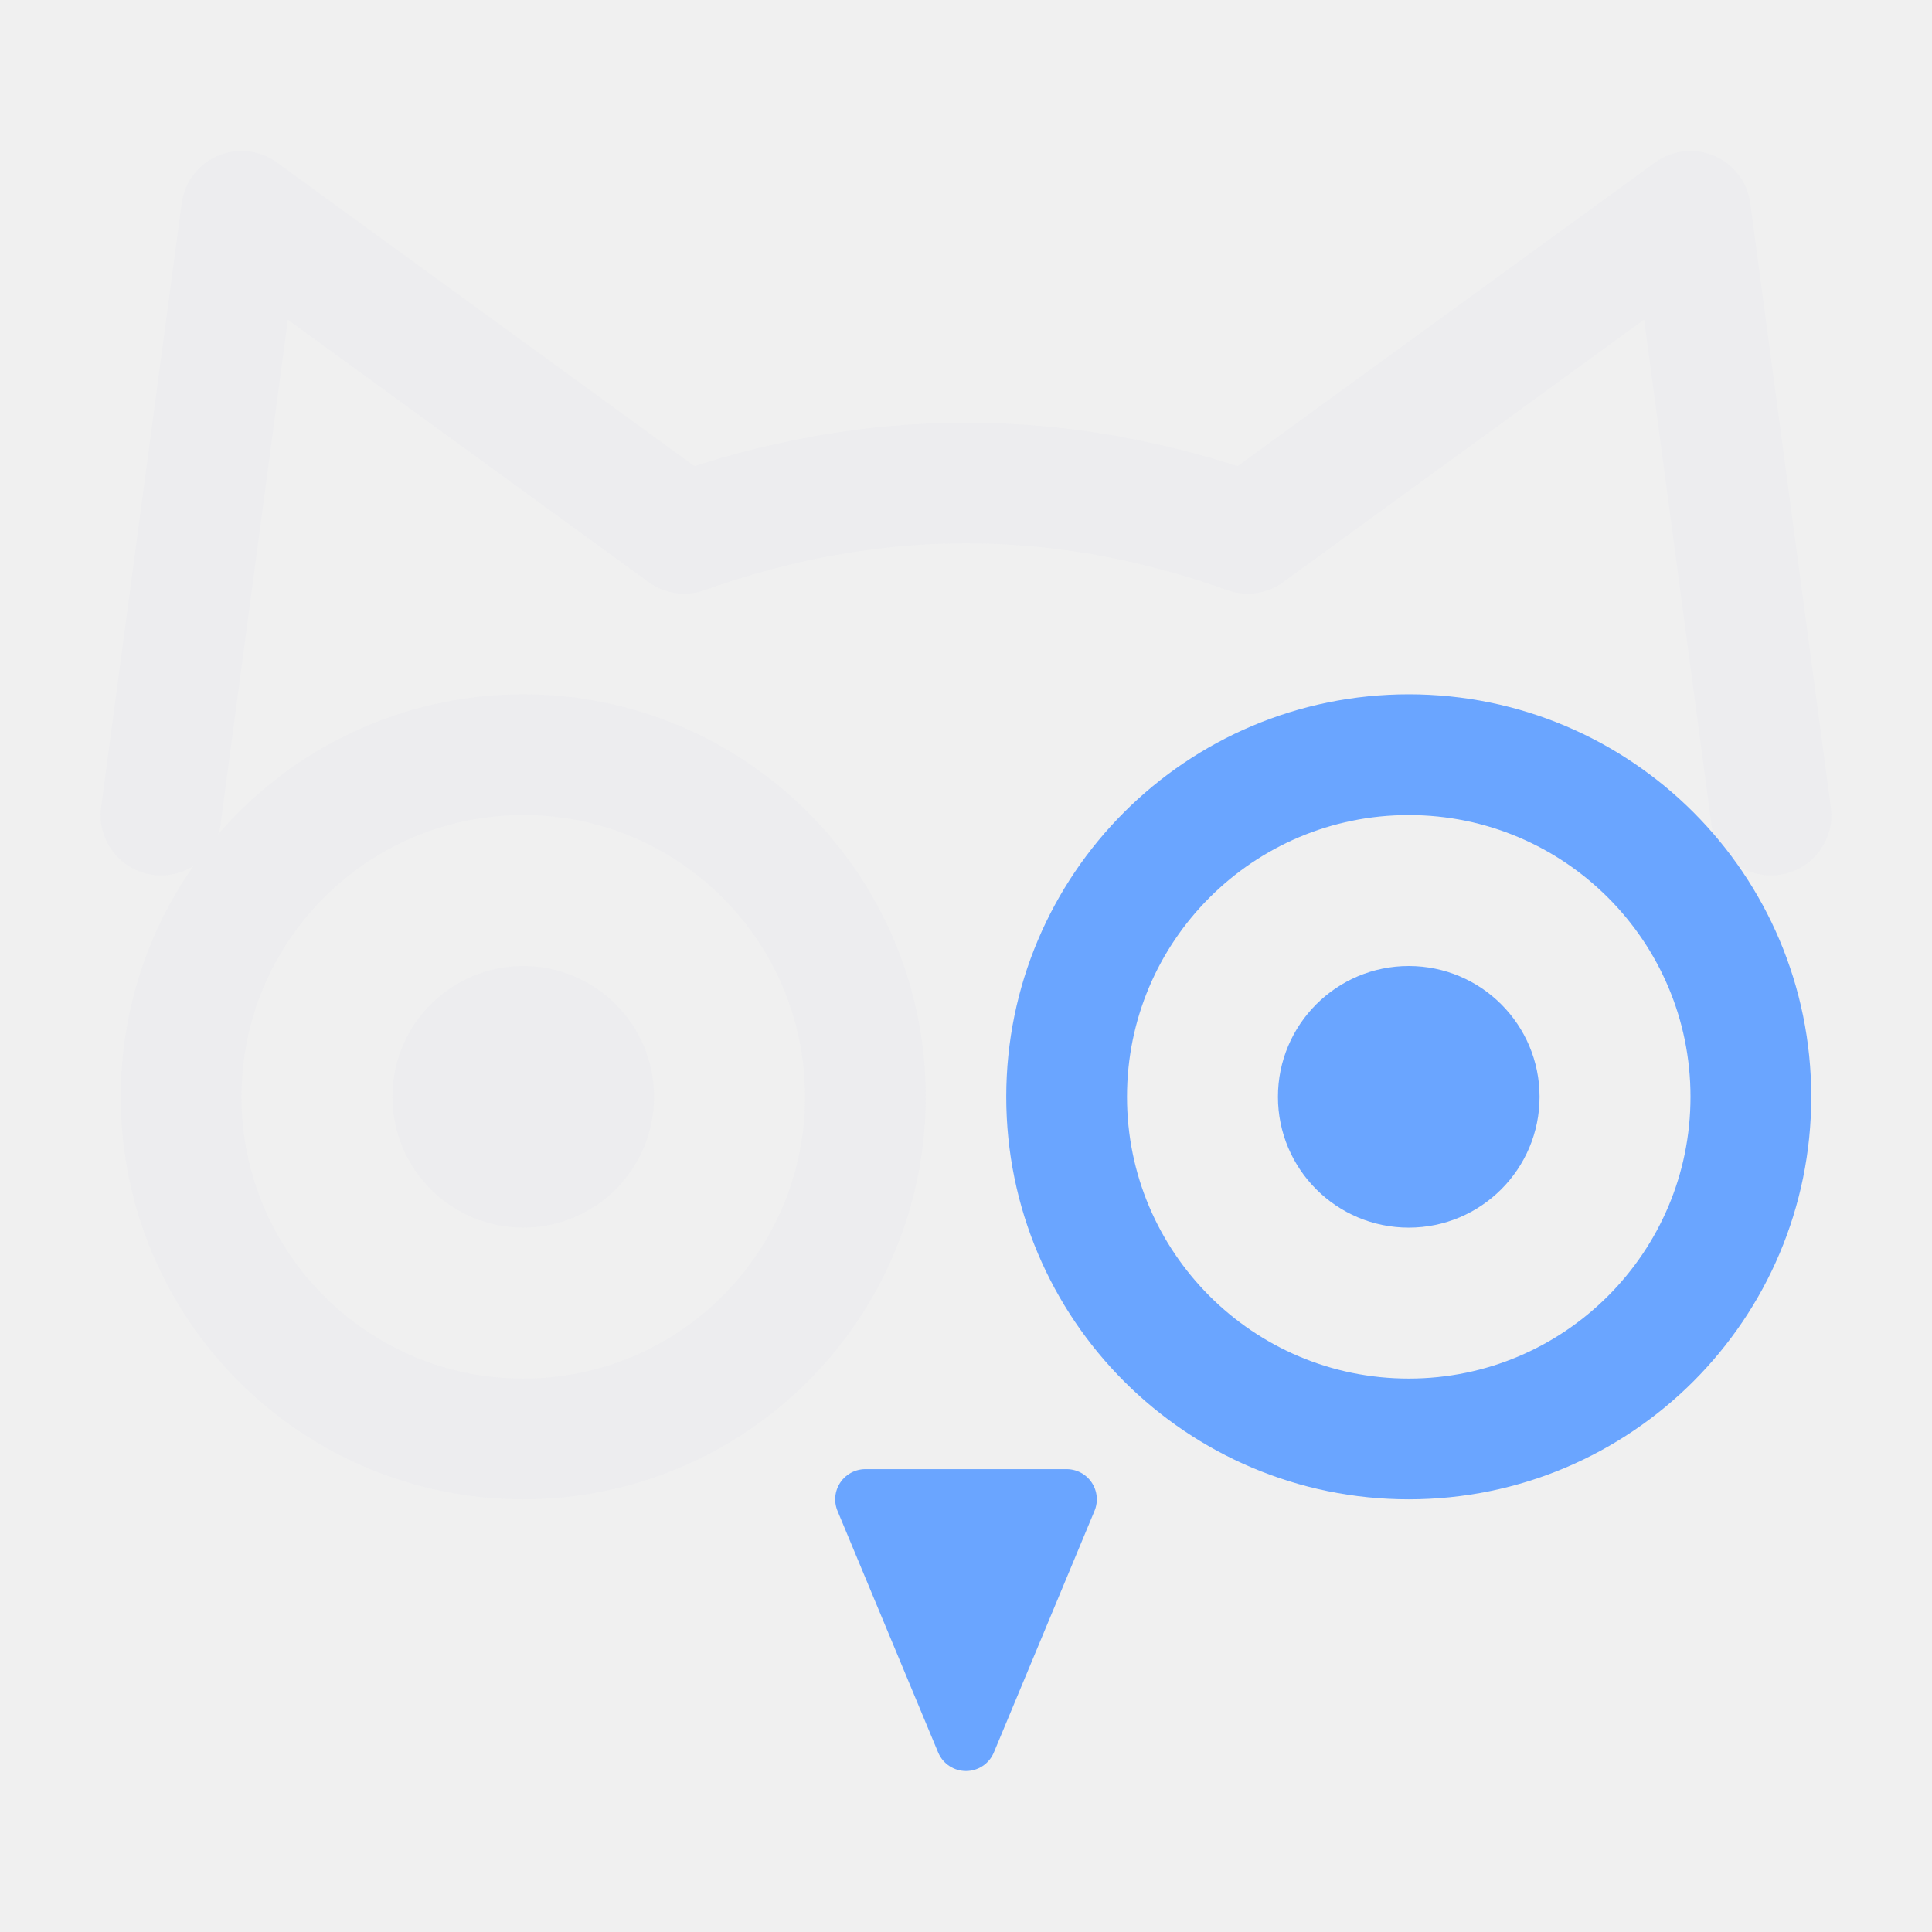
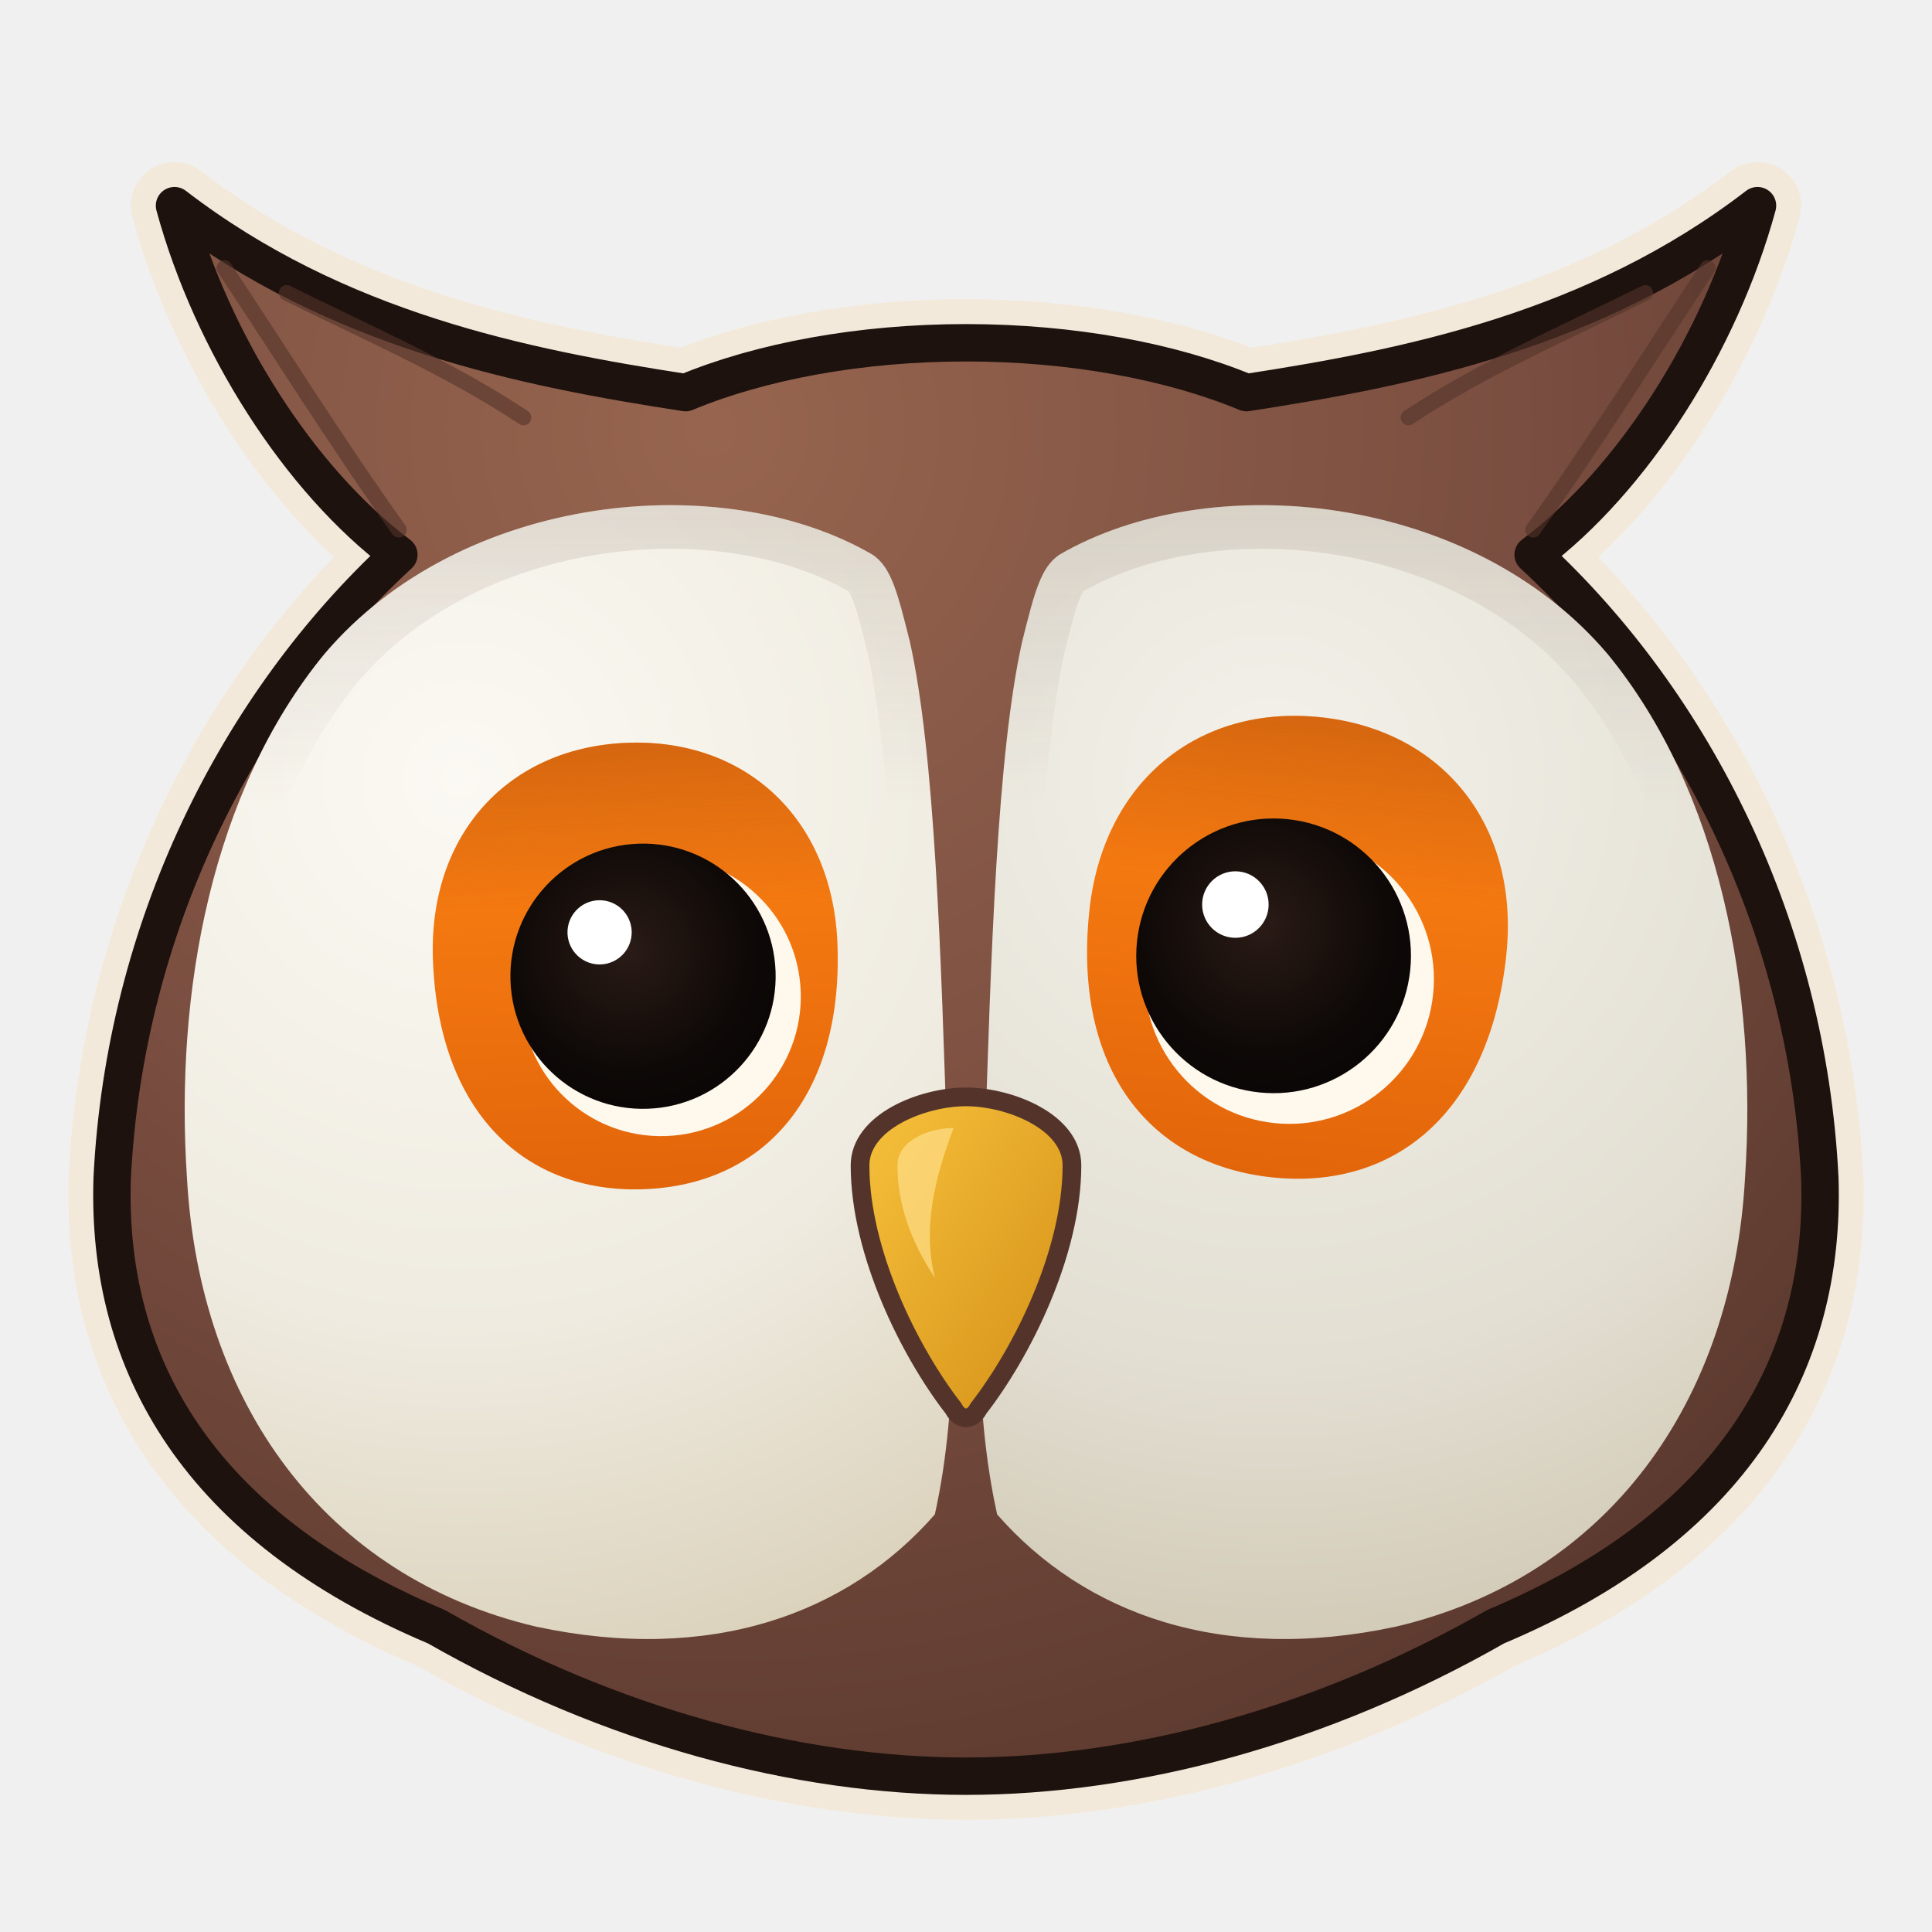
- <svg xmlns="http://www.w3.org/2000/svg" viewBox="16 13.5 96 96" role="img" aria-labelledby="title">
-   <path id="owl-brow" d="M24 54L28 24L50 40Q64 35 78 40L100 24L104 54" fill="none" stroke="#ededef" stroke-width="6" stroke-linecap="round" stroke-linejoin="round" />
-   <g id="owl-reference-eye">
-     <circle cx="42" cy="68" r="17" fill="none" stroke="#ededef" stroke-width="6" />
-     <circle cx="42" cy="68" r="6.5" fill="#ededef" />
+ <svg xmlns="http://www.w3.org/2000/svg" viewBox="86 -29 310 310" role="img" aria-labelledby="title">
+   <defs>
+     <radialGradient id="head-fill" cx="200" cy="40" r="260" gradientUnits="userSpaceOnUse">
+       <stop offset="0" stop-color="#97654f" />
+       <stop offset=".5" stop-color="#7a4e40" />
+       <stop offset="1" stop-color="#54342a" />
+     </radialGradient>
+     <radialGradient id="disc-left-fill" cx="160" cy="96" r="160" gradientUnits="userSpaceOnUse">
+       <stop offset="0" stop-color="#fbf9f3" />
+       <stop offset=".55" stop-color="#efebe0" />
+       <stop offset="1" stop-color="#d6ccb3" />
+     </radialGradient>
+     <radialGradient id="disc-right-fill" cx="290" cy="96" r="170" gradientUnits="userSpaceOnUse">
+       <stop offset="0" stop-color="#f3f1ea" />
+       <stop offset=".55" stop-color="#e3dfd3" />
+       <stop offset="1" stop-color="#c7bda4" />
+     </radialGradient>
+     <linearGradient id="disc-top-shade" x1="0" y1="50" x2="0" y2="100" gradientUnits="userSpaceOnUse">
+       <stop offset="0" stop-color="#5a3a2c" stop-opacity=".14" />
+       <stop offset="1" stop-color="#5a3a2c" stop-opacity="0" />
+     </linearGradient>
+     <linearGradient id="iris-fill" x1="0" y1="0" x2="0" y2="1">
+       <stop offset="0" stop-color="#ff8414" />
+       <stop offset="1" stop-color="#e2650a" />
+     </linearGradient>
+     <linearGradient id="lid-shade" x1="0" y1="88" x2="0" y2="118" gradientUnits="userSpaceOnUse">
+       <stop offset="0" stop-color="#a8460a" stop-opacity=".6" />
+       <stop offset="1" stop-color="#a8460a" stop-opacity="0" />
+     </linearGradient>
+     <radialGradient id="pupil-fill" cx=".45" cy=".4" r=".6">
+       <stop offset="0" stop-color="#2a1b16" />
+       <stop offset=".75" stop-color="#0e0907" />
+       <stop offset="1" stop-color="#0b0706" />
+     </radialGradient>
+     <linearGradient id="beak-fill" x1="0" y1="0" x2="1" y2="1">
+       <stop offset="0" stop-color="#f7c23c" />
+       <stop offset="1" stop-color="#d48f16" />
+     </linearGradient>
+     <clipPath id="disc-left-clip">
+       <path d="M226 60C202 46 160 50 138 76C120 98 114 130 116 160C118 196 138 224 172 232C200 238 222 230 236 214C240 196 239 176 238 156C237 124 236 92 232 74C230 66 229 62 226 60Z" />
+     </clipPath>
+     <clipPath id="disc-right-clip">
+       <path d="M 256 60 C 280 46 322 50 344 76 C 362 98 368 130 366 160 C 364 196 344 224 310 232 C 282 238 260 230 246 214 C 242 196 243 176 244 156 C 245 124 246 92 250 74 C 252 66 253 62 256 60 Z" />
+     </clipPath>
+     <clipPath id="left-iris-clip">
+       <path d="M188 94C205 94 217 106 217 124C217 146 205 158 188 158C171 158 159 146 159 124C159 106 171 94 188 94Z" />
+     </clipPath>
+     <clipPath id="right-iris-clip">
+       <path d="M294 94C311 94 323 106 323 124C323 146 311 158 294 158C277 158 265 146 265 124C265 106 277 94 294 94Z" />
+     </clipPath>
+   </defs>
+   <path id="keyline" d="M241 26C224 26 208 29 196 34C170 30 140 24 114 4C120 26 134 48 150 60C124 84 106 120 104 160C103 190 118 216 156 232C184 248 214 256 241 256C268 256 298 248 326 232C364 216 379 190 378 160C376 120 358 84 332 60C348 48 362 26 368 4C342 24 312 30 286 34C274 29 258 26 241 26Z" fill="#f3e9da" stroke="#f3e9da" stroke-width="14" stroke-linejoin="round" />
+   <path id="head" d="M241 26C224 26 208 29 196 34C170 30 140 24 114 4C120 26 134 48 150 60C124 84 106 120 104 160C103 190 118 216 156 232C184 248 214 256 241 256C268 256 298 248 326 232C364 216 379 190 378 160C376 120 358 84 332 60C348 48 362 26 368 4C342 24 312 30 286 34C274 29 258 26 241 26Z" fill="url(#head-fill)" stroke="#1e120e" stroke-width="6" stroke-linejoin="round" />
+   <g id="tuft-feathers" fill="none" stroke="#54342a" stroke-width="2.5" stroke-linecap="round" opacity=".6">
+     <path d="M150 56C140 42 130 26 122 14M170 38C158 30 144 24 132 18" />
+     <path d="M 332 56 C 342 42 352 26 360 14 M 312 38 C 324 30 338 24 350 18" />
  </g>
-   <g id="owl-candidate-eye">
-     <circle cx="86" cy="68" r="17" fill="none" stroke="#6aa5ff" stroke-width="6" />
-     <circle cx="86" cy="68" r="6.5" fill="#6aa5ff" />
+   <g id="facial-disc">
+     <g id="left-disc">
+       <path d="M226 60C202 46 160 50 138 76C120 98 114 130 116 160C118 196 138 224 172 232C200 238 222 230 236 214C240 196 239 176 238 156C237 124 236 92 232 74C230 66 229 62 226 60Z" fill="url(#disc-left-fill)" />
+       <path d="M226 60C202 46 160 50 138 76C120 98 114 130 116 160C118 196 138 224 172 232C200 238 222 230 236 214C240 196 239 176 238 156C237 124 236 92 232 74C230 66 229 62 226 60Z" fill="none" stroke="url(#disc-top-shade)" stroke-width="14" clip-path="url(#disc-left-clip)" />
+     </g>
+     <g id="right-disc">
+       <path d="M 256 60 C 280 46 322 50 344 76 C 362 98 368 130 366 160 C 364 196 344 224 310 232 C 282 238 260 230 246 214 C 242 196 243 176 244 156 C 245 124 246 92 250 74 C 252 66 253 62 256 60 Z" fill="url(#disc-right-fill)" />
+       <path d="M 256 60 C 280 46 322 50 344 76 C 362 98 368 130 366 160 C 364 196 344 224 310 232 C 282 238 260 230 246 214 C 242 196 243 176 244 156 C 245 124 246 92 250 74 C 252 66 253 62 256 60 Z" fill="none" stroke="url(#disc-top-shade)" stroke-width="14" clip-path="url(#disc-right-clip)" />
+     </g>
  </g>
-   <path id="owl-beak" d="M59 88L64 100L69 88Z" fill="#6aa5ff" stroke="#6aa5ff" stroke-width="3" stroke-linejoin="round" />
+   <g id="left-eye" transform="translate(188 126) rotate(-2) scale(1.12) translate(-188 -126)">
+     <path id="left-iris" d="M188 94C205 94 217 106 217 124C217 146 205 158 188 158C171 158 159 146 159 124C159 106 171 94 188 94Z" fill="url(#iris-fill)" />
+     <path id="left-lid-shadow" d="M154 88H222V118H154Z" fill="url(#lid-shade)" clip-path="url(#left-iris-clip)" />
+     <circle id="left-eye-rim" cx="191.5" cy="130.5" r="20" fill="#fff8ec" />
+     <circle id="left-pupil" cx="189" cy="127.5" r="19" fill="url(#pupil-fill)" />
+     <circle id="left-catchlight" cx="183" cy="121" r="4.6" fill="#fff" />
+   </g>
+   <g id="right-eye" transform="translate(294 123) rotate(6) scale(1.16) translate(-294 -126)">
+     <path id="right-iris" d="M294 94C311 94 323 106 323 124C323 146 311 158 294 158C277 158 265 146 265 124C265 106 277 94 294 94Z" fill="url(#iris-fill)" />
+     <path id="right-lid-shadow" d="M260 88H328V118H260Z" fill="url(#lid-shade)" clip-path="url(#right-iris-clip)" />
+     <circle id="right-eye-rim" cx="293.5" cy="130.5" r="20" fill="#fff8ec" />
+     <circle id="right-pupil" cx="291" cy="127.5" r="19" fill="url(#pupil-fill)" />
+     <circle id="right-catchlight" cx="285" cy="121" r="4.6" fill="#fff" />
+   </g>
+   <g id="beak">
+     <path d="M224 158C224 151 234 147 241 147C248 147 258 151 258 158C258 172 250 188 243 197C242 199 240 199 239 197C232 188 224 172 224 158Z" fill="url(#beak-fill)" stroke="#54342a" stroke-width="3" stroke-linejoin="round" />
+     <path id="beak-highlight" d="M230 158C230 154 235 152 239 152C236 160 234 168 236 176C232 170 230 164 230 158Z" fill="#ffe08a" opacity=".7" />
+   </g>
</svg>
